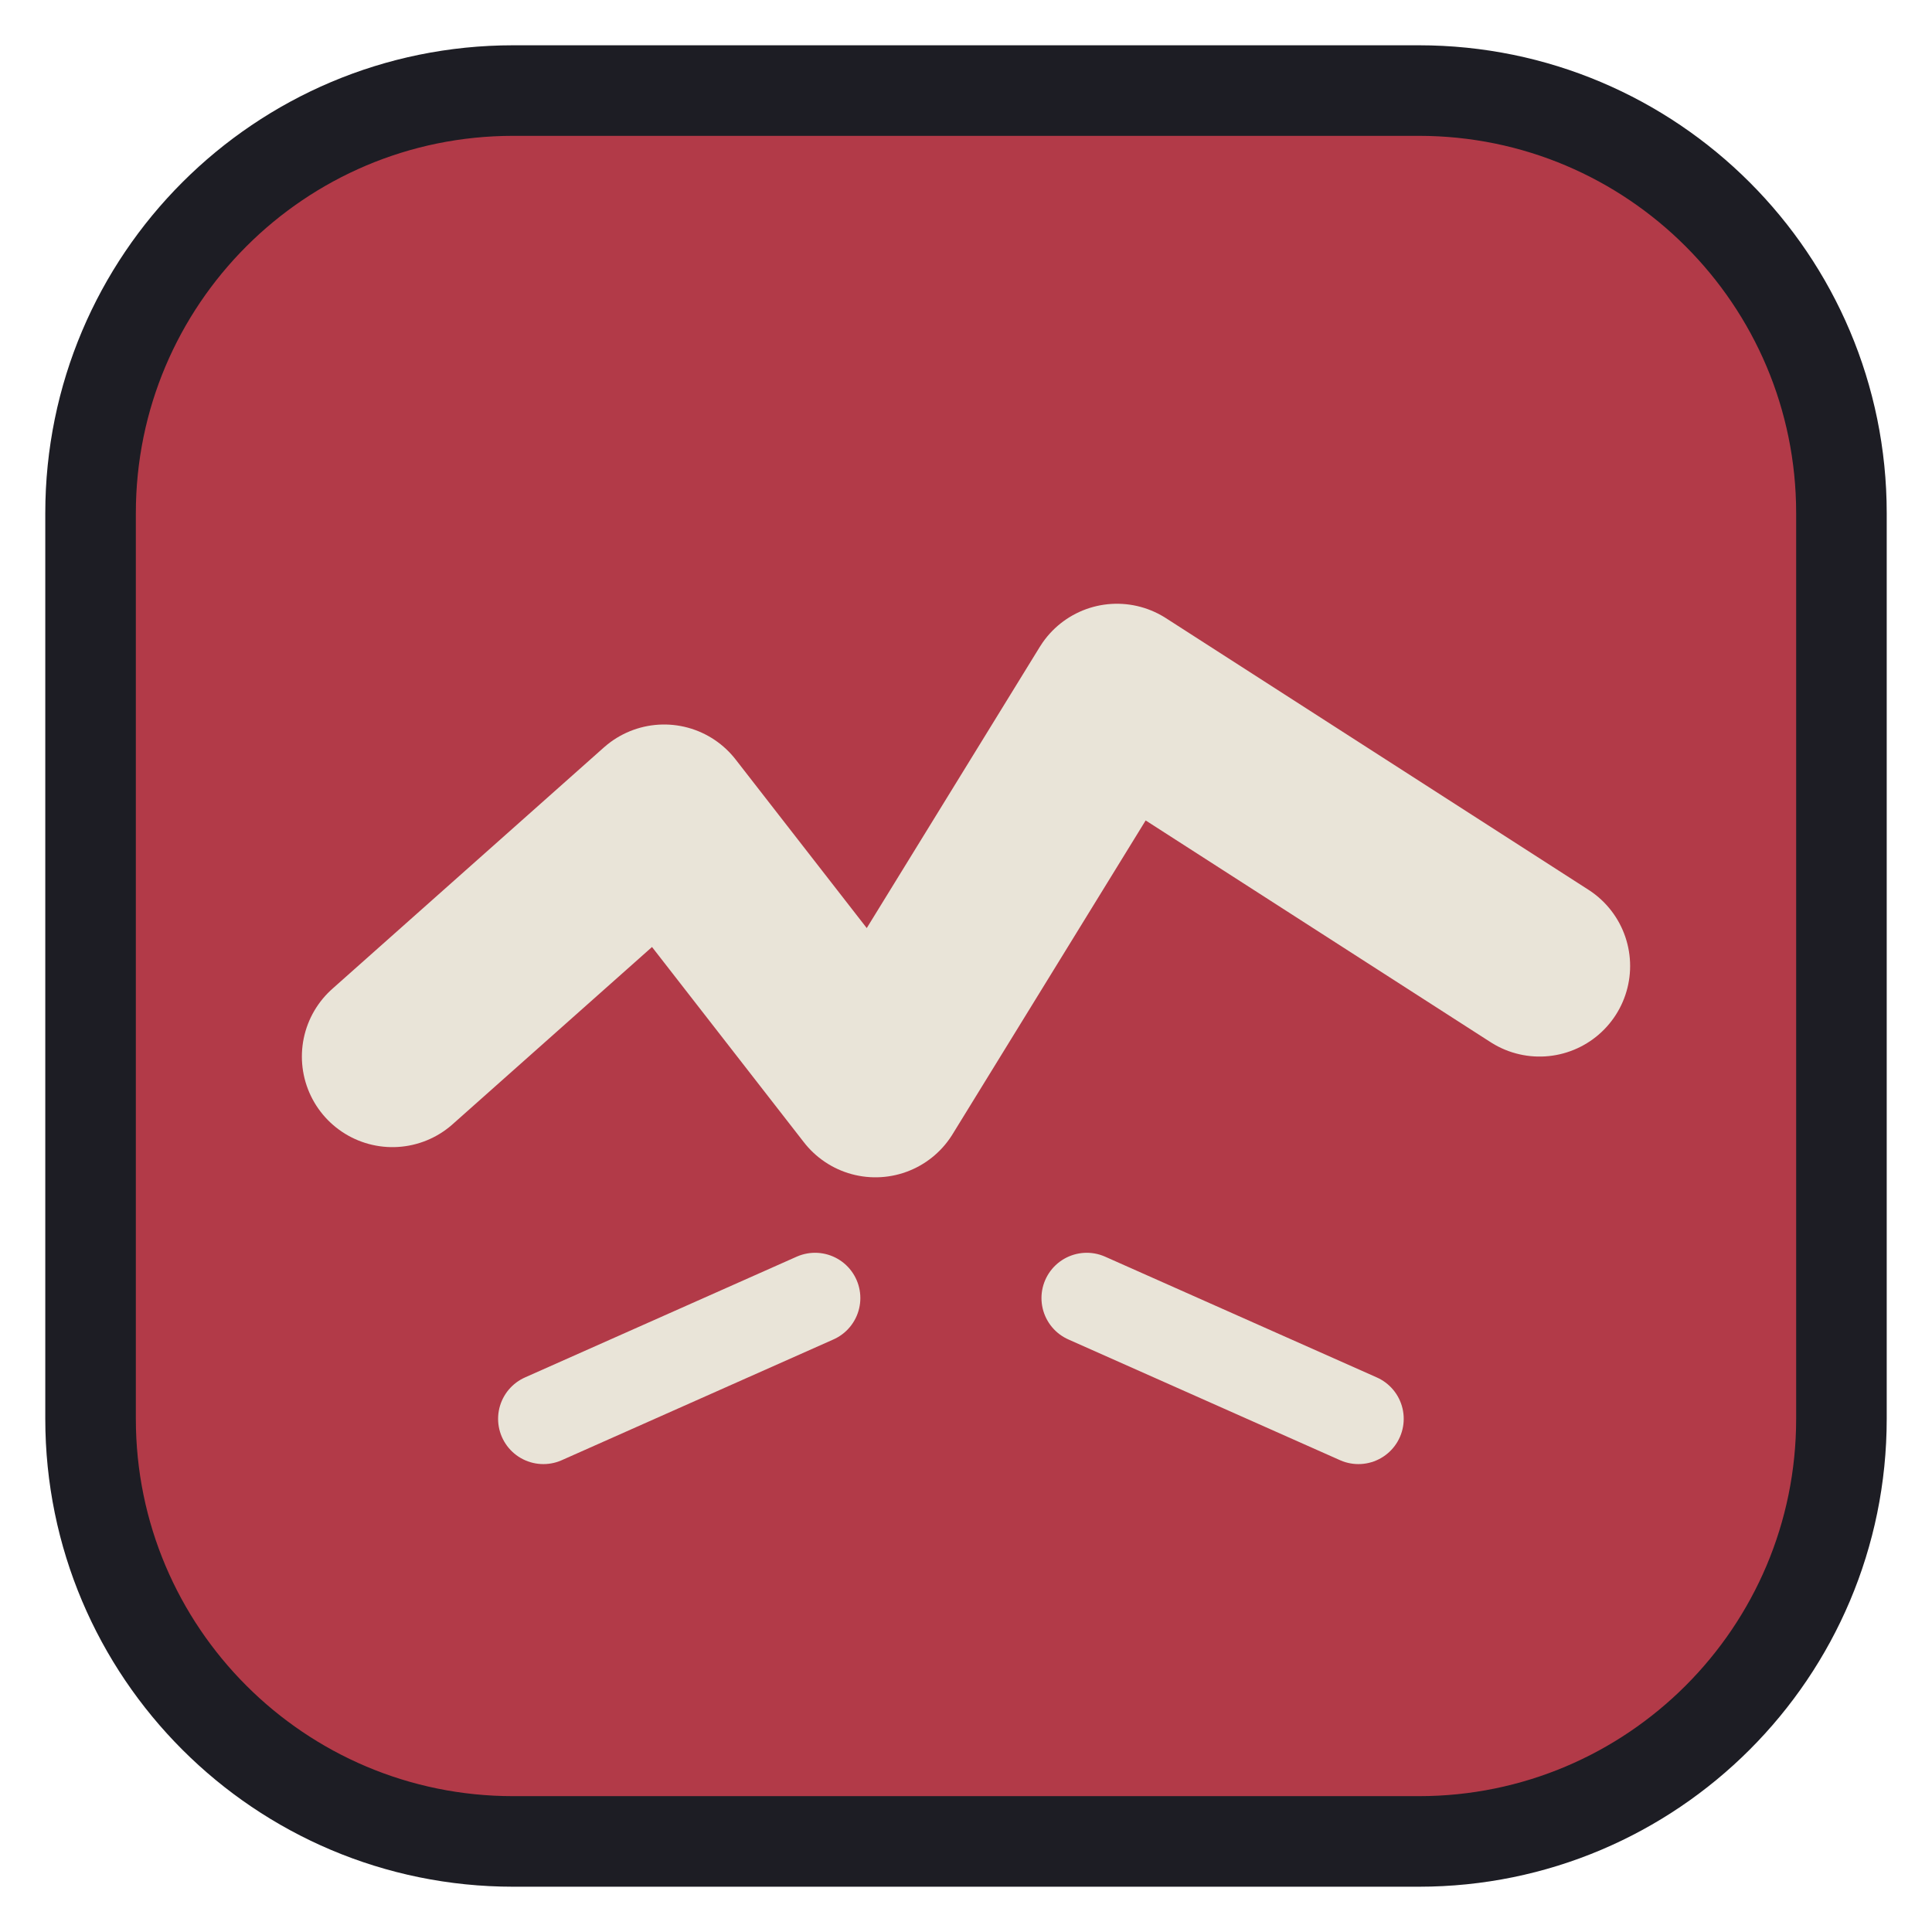
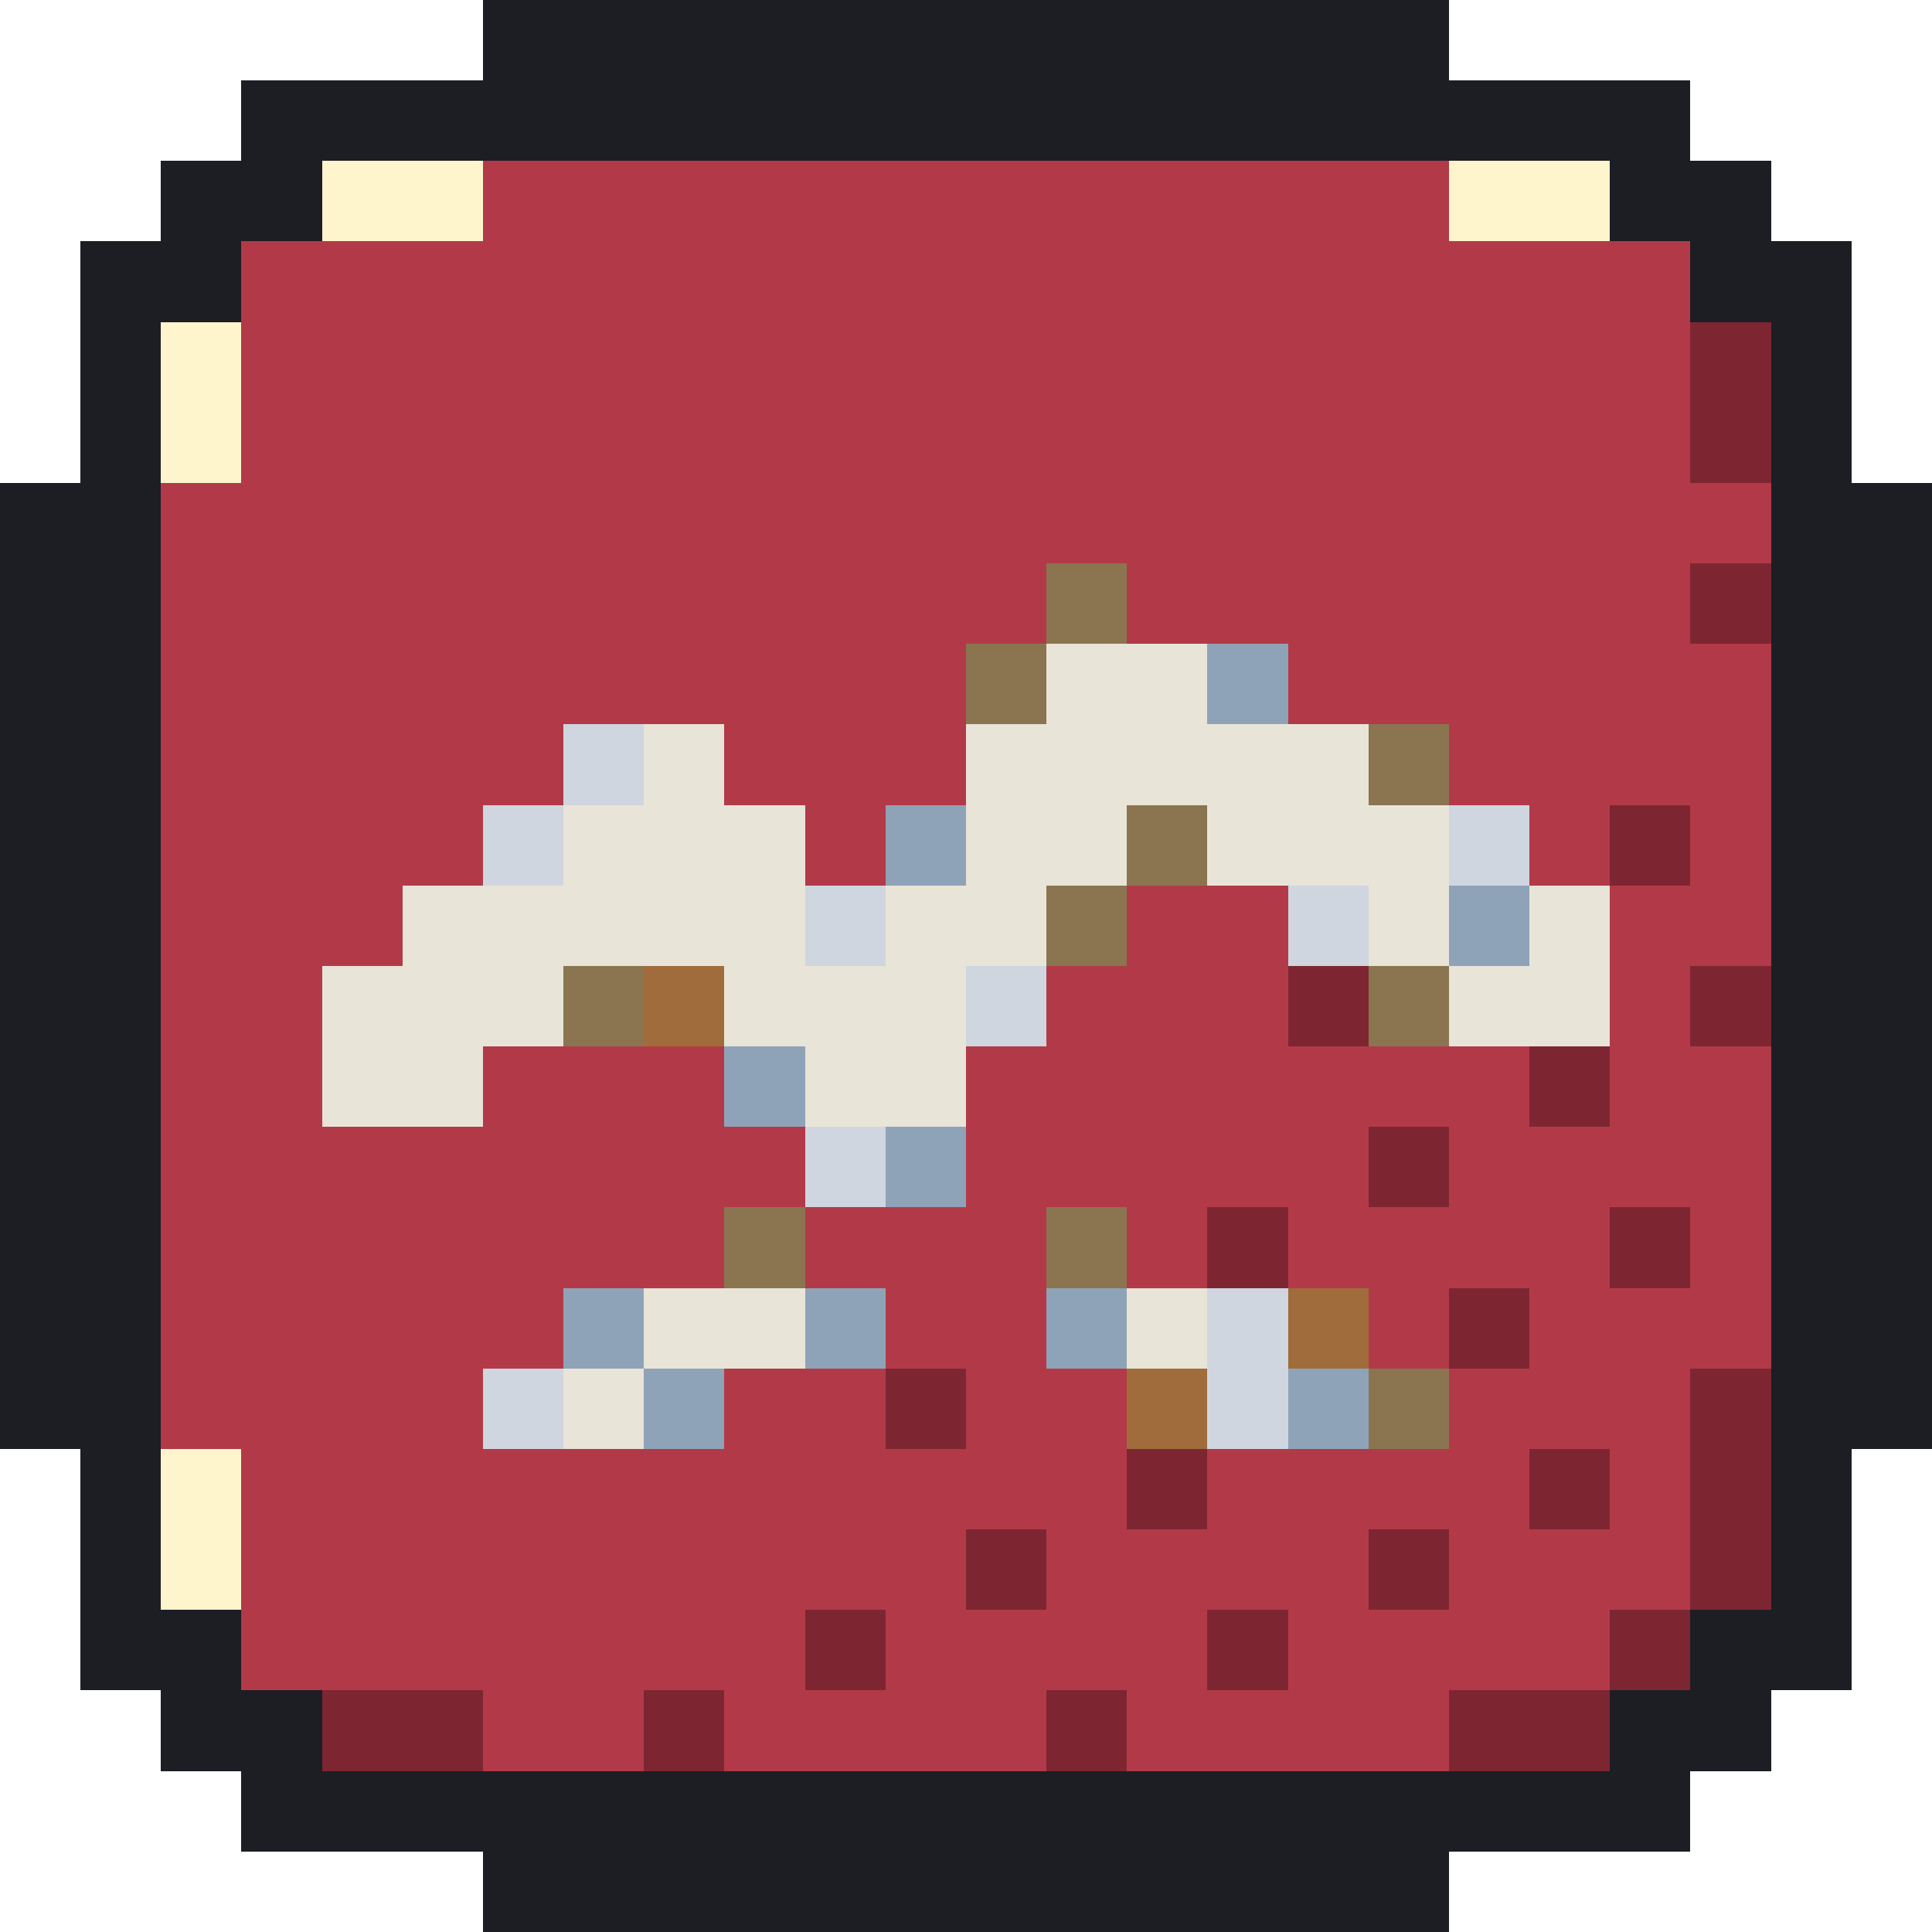
- <svg xmlns="http://www.w3.org/2000/svg" viewBox="0 0 64 64" width="64" height="64">
-   <g stroke="#1d1d24" stroke-width="3" stroke-linejoin="round" stroke-linecap="round">
-     <rect x="3" y="3" width="58" height="58" rx="14" fill="#b23a48" />
-     <path d="m13 35 9-8 7 9 8-13 14 9" fill="none" stroke="#e9e4d8" stroke-width="6" />
-     <path d="m18 47 9-4m18 4-9-4" fill="none" stroke="#e9e4d8" />
-   </g>
+ <svg xmlns="http://www.w3.org/2000/svg" viewBox="0 0 24 24" width="64" height="64" shape-rendering="crispEdges">
+   <path fill="#1d1d24" d="M6 0h12v1H6ZM3 1h18v1H3ZM2 2h2v1H2ZM20 2h2v1H20ZM1 3h2v1H1ZM21 3h2v1H21ZM1 4h1v1H1ZM22 4h1v1H22ZM1 5h1v1H1ZM22 5h1v1H22ZM0 6h2v1H0ZM22 6h2v1H22ZM0 7h2v1H0ZM22 7h2v1H22ZM0 8h2v1H0ZM22 8h2v1H22ZM0 9h2v1H0ZM22 9h2v1H22ZM0 10h2v1H0ZM22 10h2v1H22ZM0 11h2v1H0ZM22 11h2v1H22ZM0 12h2v1H0ZM22 12h2v1H22ZM0 13h2v1H0ZM22 13h2v1H22ZM0 14h2v1H0ZM22 14h2v1H22ZM0 15h2v1H0ZM22 15h2v1H22ZM0 16h2v1H0ZM22 16h2v1H22ZM0 17h2v1H0ZM22 17h2v1H22ZM1 18h1v1H1ZM22 18h1v1H22ZM1 19h1v1H1ZM22 19h1v1H22ZM1 20h2v1H1ZM21 20h2v1H21ZM2 21h2v1H2ZM20 21h2v1H20ZM3 22h18v1H3ZM6 23h12v1H6Z" />
+   <path fill="#fff5cc" d="M4 2h2v1H4ZM18 2h2v1H18ZM2 4h1v1H2ZM2 5h1v1H2ZM2 18h1v1H2ZM2 19h1v1H2Z" />
+   <path fill="#b23a48" d="M6 2h12v1H6ZM3 3h18v1H3ZM3 4h18v1H3ZM3 5h18v1H3ZM2 6h20v1H2ZM2 7h11v1H2ZM14 7h7v1H14ZM2 8h10v1H2ZM16 8h6v1H16ZM2 9h5v1H2ZM9 9h3v1H9ZM18 9h4v1H18ZM2 10h4v1H2ZM10 10h1v1H10ZM19 10h1v1H19ZM21 10h1v1H21ZM2 11h3v1H2ZM14 11h2v1H14ZM20 11h2v1H20ZM2 12h2v1H2ZM13 12h3v1H13ZM20 12h1v1H20ZM2 13h2v1H2ZM6 13h3v1H6ZM12 13h7v1H12ZM20 13h2v1H20ZM2 14h8v1H2ZM12 14h5v1H12ZM18 14h4v1H18ZM2 15h7v1H2ZM10 15h3v1H10ZM14 15h1v1H14ZM16 15h4v1H16ZM21 15h1v1H21ZM2 16h5v1H2ZM11 16h2v1H11ZM17 16h1v1H17ZM19 16h3v1H19ZM2 17h4v1H2ZM9 17h2v1H9ZM12 17h2v1H12ZM18 17h3v1H18ZM3 18h11v1H3ZM15 18h4v1H15ZM20 18h1v1H20ZM3 19h9v1H3ZM13 19h4v1H13ZM18 19h3v1H18ZM3 20h7v1H3ZM11 20h4v1H11ZM16 20h4v1H16ZM6 21h2v1H6ZM9 21h4v1H9ZM14 21h4v1H14Z" />
+   <path fill="#7d2632" d="M21 4h1v1H21ZM21 5h1v1H21ZM21 7h1v1H21ZM20 10h1v1H20ZM16 12h1v1H16ZM21 12h1v1H21ZM19 13h1v1H19ZM17 14h1v1H17ZM15 15h1v1H15ZM20 15h1v1H20ZM18 16h1v1H18ZM11 17h1v1H11ZM21 17h1v1H21ZM14 18h1v1H14ZM19 18h1v1H19ZM21 18h1v1H21ZM12 19h1v1H12ZM17 19h1v1H17ZM21 19h1v1H21ZM10 20h1v1H10ZM15 20h1v1H15ZM20 20h1v1H20ZM4 21h2v1H4ZM8 21h1v1H8ZM13 21h1v1H13ZM18 21h2v1H18Z" />
+   <path fill="#8a7550" d="M13 7h1v1H13ZM12 8h1v1H12ZM17 9h1v1H17ZM14 10h1v1H14ZM13 11h1v1H13ZM7 12h1v1H7ZM17 12h1v1H17ZM9 15h1v1H9ZM13 15h1v1H13ZM17 17h1v1H17Z" />
+   <path fill="#e9e4d8" d="M13 8h2v1H13ZM8 9h1v1H8ZM12 9h5v1H12ZM7 10h3v1H7ZM12 10h2v1H12ZM15 10h3v1H15ZM5 11h5v1H5ZM11 11h2v1H11ZM17 11h1v1H17ZM19 11h1v1H19ZM4 12h3v1H4ZM9 12h3v1H9ZM18 12h2v1H18ZM4 13h2v1H4ZM10 13h2v1H10ZM8 16h2v1H8ZM14 16h1v1H14ZM7 17h1v1H7Z" />
+   <path fill="#8fa3b8" d="M15 8h1v1H15ZM11 10h1v1H11ZM18 11h1v1H18ZM9 13h1v1H9ZM11 14h1v1H11ZM7 16h1v1H7ZM10 16h1v1H10ZM13 16h1v1H13ZM8 17h1v1H8ZM16 17h1v1H16Z" />
+   <path fill="#cfd6e0" d="M7 9h1v1H7ZM6 10h1v1H6ZM18 10h1v1H18ZM10 11h1v1H10ZM16 11h1v1H16ZM12 12h1v1H12ZM10 14h1v1H10ZM15 16h1v1H15ZM6 17h1v1H6ZM15 17h1v1H15Z" />
+   <path fill="#a06c3b" d="M8 12h1v1H8ZM16 16h1v1H16ZM14 17h1v1H14Z" />
</svg>
